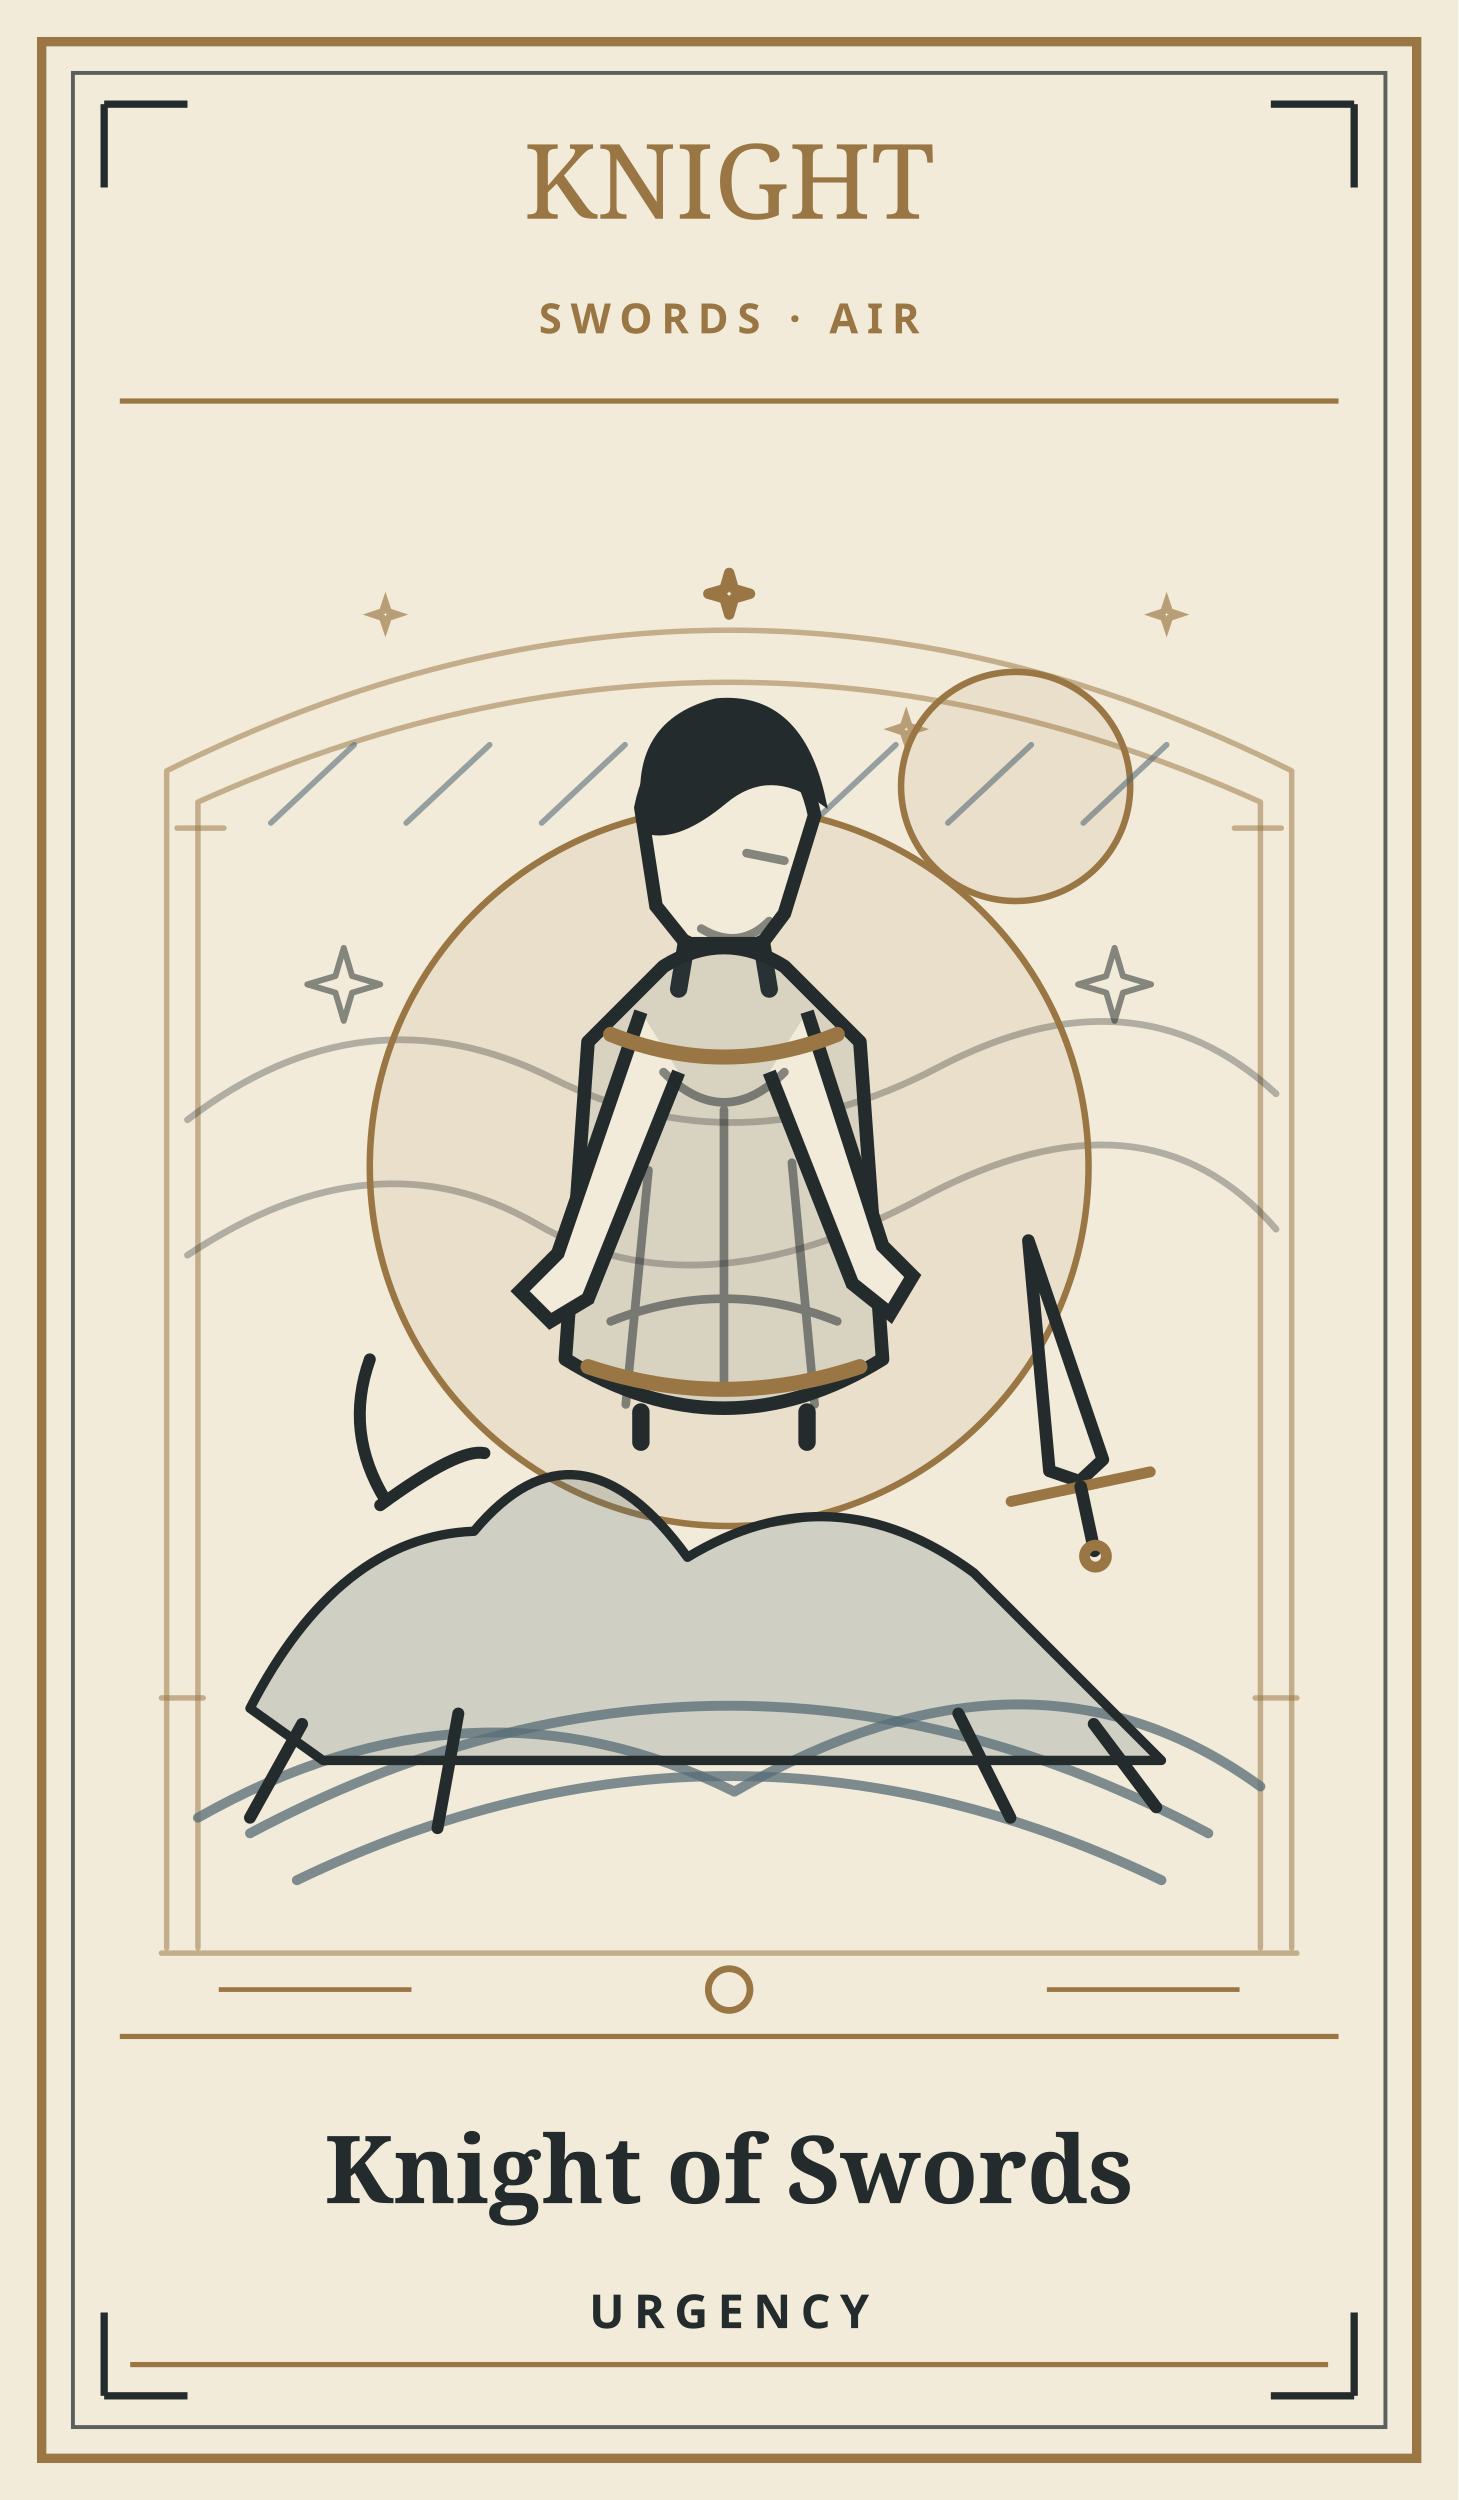
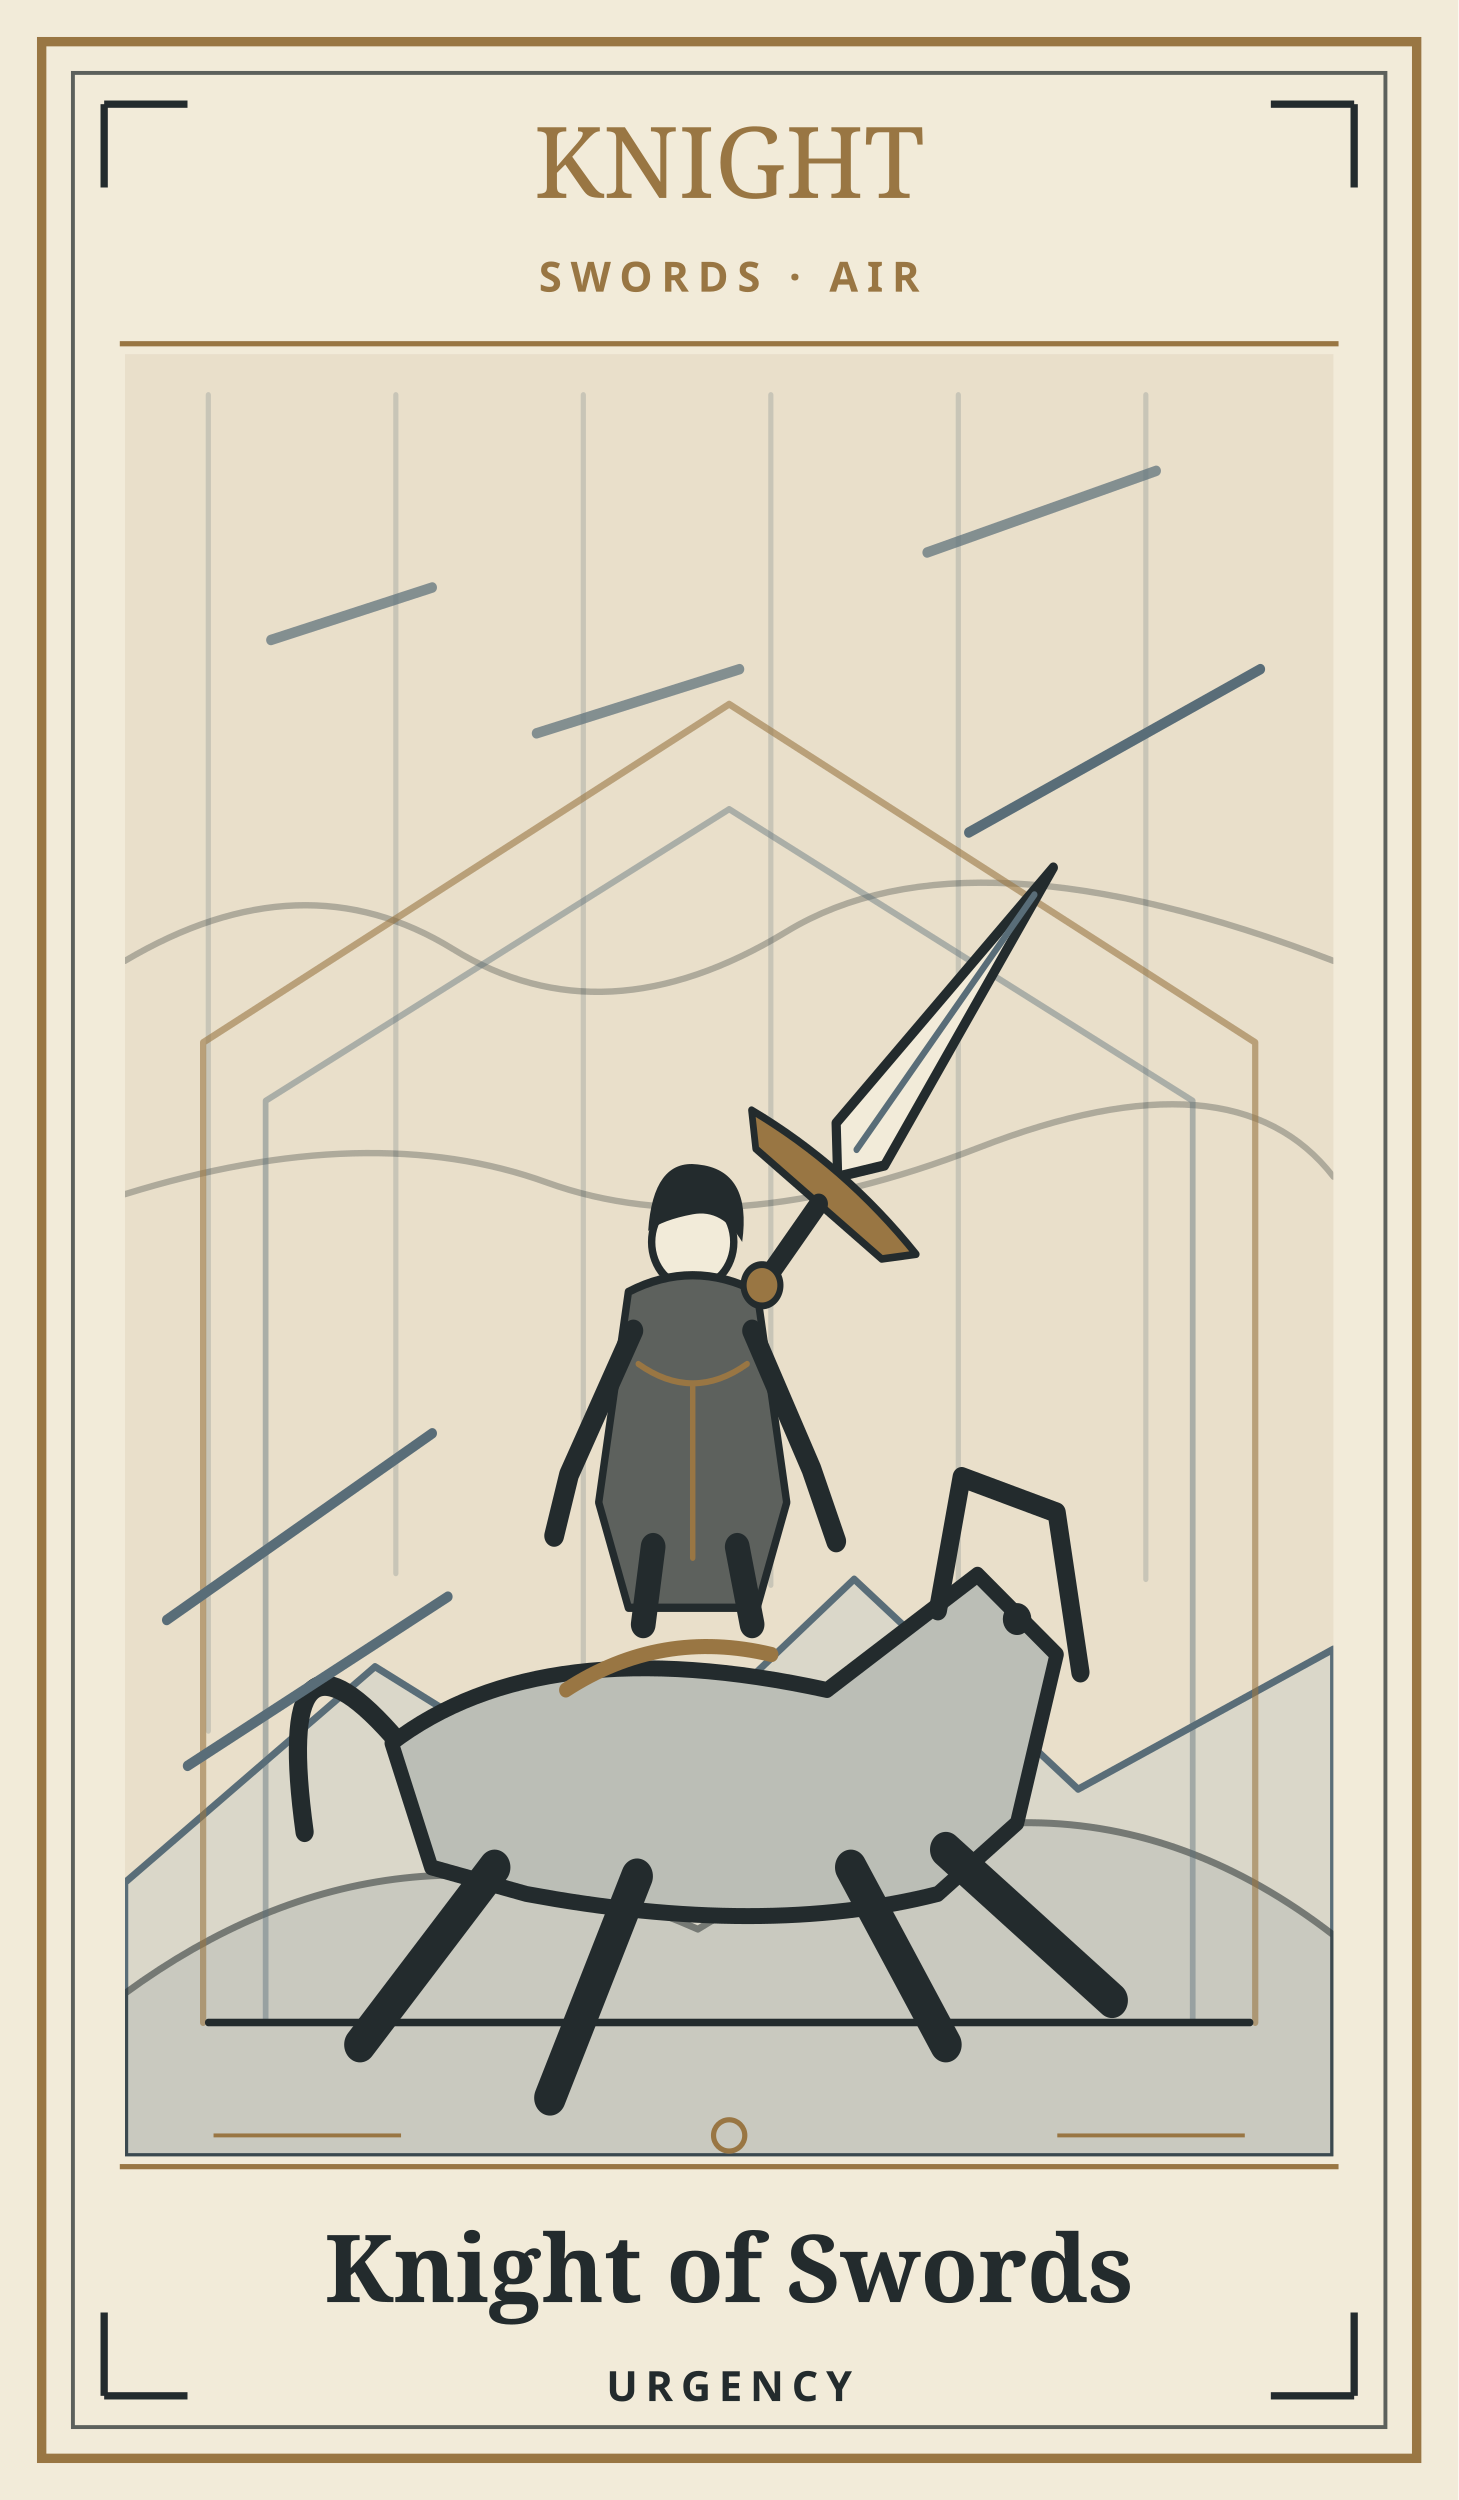
<svg xmlns="http://www.w3.org/2000/svg" width="280" height="480" viewBox="0 0 280 480" role="img" aria-labelledby="title description">
-   <style>
- .ink{fill:none;stroke:#232b2d;stroke-width:2.3;stroke-linecap:round;stroke-linejoin:round}
- .fine{fill:none;stroke:#232b2d;stroke-opacity:.53;stroke-width:1.15;stroke-linecap:round;stroke-linejoin:round}
- .gold{fill:none;stroke:#997643;stroke-width:2;stroke-linecap:round;stroke-linejoin:round}
- .faint{fill:none;stroke:#997643;stroke-opacity:.66;stroke-width:1.25}
- .inkfill{fill:#232b2d;stroke:#232b2d;stroke-width:1}
- .distant{fill:#596d78;fill-opacity:.13;stroke:#596d78;stroke-opacity:.58;stroke-width:1.5;stroke-linejoin:round}
- .terrain{fill:none;stroke:#596d78;stroke-opacity:.76;stroke-width:1.9;stroke-linecap:round;stroke-linejoin:round}
- .halo{fill:#997643;fill-opacity:.10;stroke:#997643;stroke-width:1.25}
- .cloud{fill:none;stroke:#232b2d;stroke-opacity:.32;stroke-width:1.3;stroke-linecap:round}
- .wind{fill:none;stroke:#596d78;stroke-opacity:.60;stroke-width:1.1;stroke-linecap:round}
- .hands{fill:none;stroke:#232b2d;stroke-width:2.4;stroke-linecap:round;stroke-linejoin:round}
- .arch{fill:none;stroke:#997643;stroke-width:1.8;stroke-linecap:round;stroke-linejoin:round}
- .tension{fill:none;stroke:#596d78;stroke-opacity:.55;stroke-width:1.5;stroke-linecap:round}
- .bridge{fill:none;stroke:#997643;stroke-width:2.3;stroke-linecap:round}
- .ridge{fill:none;stroke:#232b2d;stroke-opacity:.46;stroke-width:1.6;stroke-linejoin:round}
- .motion{fill:none;stroke:#596d78;stroke-opacity:.54;stroke-width:2;stroke-linecap:round}
- .beast{fill:#596d78;fill-opacity:.23;stroke:#232b2d;stroke-width:1.8;stroke-linejoin:round}
- .regalia{fill:#997643;fill-opacity:.25;stroke:#997643;stroke-width:1.6;stroke-linejoin:round}
- .petal{fill:#f2ebd9;stroke:#596d78;stroke-width:1.5}
- .wash{fill:#596d78;fill-opacity:.11;stroke:#232b2d;stroke-width:1.8;stroke-linejoin:round}
- .column{fill:#f2ebd9;stroke:#232b2d;stroke-width:2.1}
- .sun{fill:#997643;fill-opacity:.2;stroke:#997643;stroke-width:2}
- .paperfill{fill:#f2ebd9;stroke:#232b2d;stroke-width:1.8}
- .lantern{fill:#997643;fill-opacity:.35;stroke:#232b2d;stroke-width:2}
- .vine{fill:none;stroke:#596d78;stroke-width:2;stroke-linecap:round;stroke-linejoin:round}
- .water{fill:none;stroke:#596d78;stroke-width:2;stroke-linecap:round}
- .chain{fill:none;stroke:#997643;stroke-width:3;stroke-dasharray:4 4}
- .lightning{fill:none;stroke:#596d78;stroke-width:7;stroke-linecap:square;stroke-linejoin:miter}
- .ghost{fill:none;stroke:#997643;stroke-opacity:.52;stroke-width:1.05;stroke-linecap:round;stroke-linejoin:round}
- .landscape{fill:none;stroke:#596d78;stroke-opacity:.58;stroke-width:1.5;stroke-linecap:round}
- .hatch{fill:none;stroke:#232b2d;stroke-opacity:.42;stroke-width:1;stroke-linecap:round}
- </style>
  <rect width="280" height="480" fill="#f2ebd9" />
  <rect x="8" y="8" width="264" height="464" fill="none" stroke="#997643" stroke-width="1.8" />
  <rect x="14" y="14" width="252" height="452" fill="none" stroke="#232b2d" stroke-width=".75" opacity=".72" />
-   <path d="M23 77H257M23 391H257M25 454H255" stroke="#997643" stroke-width="1" />
+   <path d="M23 66H257M23 416H257" stroke="#997643" stroke-width="1" />
  <path d="M20 20L36 20M20 20L20 36M260 20L244 20M260 20L260 36M20 460L36 460M20 460L20 444M260 460L244 460M260 460L260 444" stroke="#232b2d" stroke-width="1.4" />
-   <text class="number" x="140" y="42" font-family="Noto Serif" font-size="20" font-weight="400" fill="#997643" text-anchor="middle">KNIGHT</text>
-   <text class="small" x="140" y="64" font-family="Noto Sans" font-size="8" font-weight="600" letter-spacing="1.7" fill="#997643" text-anchor="middle">SWORDS · AIR</text>
-   <g clip-path="url(#window)">
-     <path class="ghost" d="M32 374V148Q140 94 248 148V374" />
-     <path class="ghost" d="M38 374V154Q140 108 242 154V374" />
-     <path class="ghost" d="M31 375H249" />
-     <path class="gold" d="M140 110L140.9 113.1L144 114L140.9 114.9L140 118L139.1 114.9L136 114L139.1 113.1Z" />
-     <path class="ghost" d="M34 159H43M237 159H246M31 326H39M241 326H249" />
-     <path class="faint" d="M174 137.6L174.6 139.4L176.4 140L174.6 140.6L174 142.4L173.4 140.6L171.6 140L173.4 139.4Z" />
-     <path class="faint" d="M74 115.6L74.6 117.4L76.4 118L74.6 118.6L74 120.4L73.4 118.6L71.6 118L73.4 117.4Z" />
-     <path class="faint" d="M224 115.6L224.6 117.4L226.4 118L224.6 118.6L224 120.4L223.4 118.6L221.6 118L223.4 117.4Z" />
-     <path class="faint" d="M149 159.6L149.6 161.4L151.4 162L149.6 162.6L149 164.4L148.4 162.6L146.6 162L148.4 161.4Z" />
-     <circle class="halo" cx="195" cy="151" r="22" />
-     <path class="cloud" d="M36 215Q70 189 106 207T180 205T245 210M36 241Q72 217 103 235T177 230T245 236" />
-     <path class="terrain" d="M38 349Q91 319 141 344Q198 311 242 343" />
-     <path class="wind" d="M52 158L68 143" />
-     <path class="wind" d="M78 158L94 143" />
-     <path class="wind" d="M104 158L120 143" />
-     <path class="wind" d="M130 158L146 143" />
-     <path class="wind" d="M156 158L172 143" />
-     <path class="wind" d="M182 158L198 143" />
-     <path class="wind" d="M208 158L224 143" />
-     <circle class="halo" cx="140" cy="224" r="69" />
-     <path class="terrain" d="M48 352Q140 303 232 352M57 361Q140 321 223 361" />
-     <path class="beast" d="M48 328Q65 295 91 294Q111 270 132 299Q160 282 187 302L223 338H62Z" />
-     <path class="ink" d="M58 331L48 349M88 329L84 351M184 329L194 349M210 331L222 347" />
-     <g transform="translate(139 274) scale(1.45 1.45)">
-       <path class="paperfill" d="M-9 -69L-11 -82Q-9 -92 0 -93Q10 -91 12 -81L8 -68L5 -64H-5Z" />
-       <path class="inkfill" d="M-10 -79Q-13 -93 -1 -96Q10 -97 13 -83Q6 -88 0 -83Q-6 -78 -10 -79Z" />
-       <path class="fine" d="M3 -76L8 -75M-3 -66Q2 -63 6 -67" />
-       <path class="ink" d="M-5 -64L-6 -58M5 -64L6 -58" />
-       <path class="wash" d="M-8 -61Q0 -66 8 -61L18 -51L21 -9Q0 4 -21 -9L-18 -51Z" />
-       <path class="paperfill" d="M-11 -55L-22 -23L-27 -18L-23 -14L-18 -17L-6 -47M11 -55L21 -24L25 -20L22 -15L17 -19L6 -47" />
-       <path class="fine" d="M-8 -47Q0 -39 8 -47M-15 -14Q0 -20 15 -14M-10 -34L-13 -3M9 -35L12 -3M0 -42V-5" />
-       <path class="gold" d="M-18 -8Q0 -2 18 -8M-15 -52Q0 -46 15 -52" />
-       <path class="ink" d="M-11 -2L-11 2M11 -2L11 2" />
-     </g>
-     <path class="ink" d="M74 288Q66 275 71 261M73 289Q88 278 93 279" />
-     <g transform="translate(204 269) rotate(-12) scale(1.05)">
-       <path class="ink" d="M0 -30 L5 12 L0 15 L-5 12Z" />
-       <path class="gold" d="M-13 16L13 16" />
-       <path class="ink" d="M0 16L0 28" />
-       <circle class="gold" cx="0" cy="29" r="2" />
-     </g>
-     <path class="fine" d="M66 182L67.6 187.4L73 189L67.6 190.6L66 196L64.4 190.6L59 189L64.4 187.4Z" />
-     <path class="fine" d="M214 182L215.6 187.4L221 189L215.6 190.6L214 196L212.4 190.6L207 189L212.4 187.4Z" />
-   </g>
+   <text class="number" x="140" y="38" font-family="Noto Serif" font-size="19" font-weight="400" fill="#997643" text-anchor="middle">KNIGHT</text>
+   <text class="small" x="140" y="56" font-family="Noto Sans" font-size="8" font-weight="600" letter-spacing="1.7" fill="#997643" text-anchor="middle">SWORDS · AIR</text>
  <defs>
    <clipPath id="window">
-       <rect x="24" y="79" width="232" height="309" />
+       <rect x="24" y="68" width="232" height="346" />
    </clipPath>
  </defs>
-   <path d="M42 382H79M201 382H238" stroke="#997643" stroke-width=".9" />
-   <circle cx="140" cy="382" r="4" fill="none" stroke="#997643" stroke-width="1.3" />
-   <text class="title" x="140" y="423" font-family="Noto Serif" font-size="18" font-weight="600" fill="#232b2d" text-anchor="middle">Knight of Swords</text>
-   <text class="label" x="140" y="447" font-family="Noto Sans" font-size="9" font-weight="600" letter-spacing="1.8" fill="#232b2d" text-anchor="middle">URGENCY</text>
+   <g clip-path="url(#window)">
+     <rect x="24" y="68" width="232" height="346" fill="#ede6d5" />
+     <g transform="translate(0 -20.48) scale(1 1.12)">
+       <path d="M24 79H256V388H24Z" fill="#e9dfca" stroke="none" stroke-width="1.4" stroke-linecap="round" stroke-linejoin="round" opacity="1" />
+       <path d="M40 86L40 315M76 86L76 288M112 86L112 308M148 86L148 290M184 86L184 304M220 86L220 289" fill="none" stroke="#596d78" stroke-width="1" stroke-linecap="round" stroke-linejoin="round" opacity="0.23" />
+       <path d="M24 183Q58 165 87 181T151 178T256 183M24 223Q71 210 105 221T188 215T256 220" fill="none" stroke="#232b2d" stroke-width="1.1" stroke-linecap="round" stroke-linejoin="round" opacity="0.3" />
+       <path d="M24 341L72 304L117 329L164 289L207 325L256 301V388H24Z" fill="#dad7c9" stroke="#596d78" stroke-width="1.25" stroke-linecap="round" stroke-linejoin="round" opacity="1" />
+       <path d="M24 360Q76 326 134 349Q201 312 256 350V388H24Z" fill="#bbbeb6" stroke="#232b2d" stroke-width="1.2" stroke-linecap="round" stroke-linejoin="round" opacity="0.55" />
+       <path d="M52 128L83 119M103 144L142 133M178 113L222 99" fill="none" stroke="#596d78" stroke-width="1.8" stroke-linecap="round" stroke-linejoin="round" opacity="0.7" />
+       <path d="M39 365V197L140 139L241 197V365" fill="none" stroke="#997643" stroke-width="1.2" stroke-linecap="round" stroke-linejoin="round" opacity="0.6" />
+       <path d="M51 365V207L140 157L229 207V365" fill="none" stroke="#596d78" stroke-width="1.1" stroke-linecap="round" stroke-linejoin="round" opacity="0.43" />
+       <path d="M40 365H240" fill="none" stroke="#232b2d" stroke-width="1.3" stroke-linecap="round" stroke-linejoin="round" opacity="1" />
+       <g transform="translate(136 346) rotate(0) scale(1.52)">
+         <path d="M-40 -19Q-21 -32 15 -25L34 -38L44 -29L39 -10L29 -2Q7 3 -23 -2L-35 -5Z" fill="#bbbeb6" stroke="#232b2d" stroke-width="1.8" stroke-linecap="round" stroke-linejoin="round" opacity="1" />
+         <path d="M29 -34L32 -49L44 -45L47 -27M-40 -20Q-55 -35 -51 -9" fill="none" stroke="#232b2d" stroke-width="2.3" stroke-linecap="round" stroke-linejoin="round" opacity="1" />
+         <path d="M-27 -5L-44 15M-9 -4L-20 21M18 -5L30 15M30 -7L51 10" fill="none" stroke="#232b2d" stroke-width="4" stroke-linecap="round" stroke-linejoin="round" opacity="1" />
+         <circle cx="39" cy="-33" r="1.8" fill="#232b2d" stroke="none" stroke-width="1.4" opacity="1" />
+         <path d="M-18 -25Q-6 -32 8 -29" fill="none" stroke="#997643" stroke-width="1.7" stroke-linecap="round" stroke-linejoin="round" opacity="1" />
+       </g>
+       <g transform="translate(133 292) scale(0.95 0.95)">
+         <circle cx="0" cy="-64" r="8.3" fill="#f2ebd9" stroke="#232b2d" stroke-width="1.5" opacity="1" />
+         <path d="M-9 -66Q-8 -79 1 -78Q12 -77 10 -64Q6 -70 0 -69Q-6 -68 -9 -66Z" fill="#232b2d" stroke="none" stroke-width="1.4" stroke-linecap="round" stroke-linejoin="round" opacity="1" />
+         <path d="M-13 -55Q0 -61 13 -55L19 -17L13 2H-13L-19 -17Z" fill="#5d615d" stroke="#232b2d" stroke-width="1.5" stroke-linecap="round" stroke-linejoin="round" opacity="1" />
+         <path d="M-8 -9L-10 5M9 -9L12 5" fill="none" stroke="#232b2d" stroke-width="5" stroke-linecap="round" stroke-linejoin="round" opacity="1" />
+         <path d="M-12 -48L-25 -22L-28 -11M12 -48L24 -23L29 -10" fill="none" stroke="#232b2d" stroke-width="4" stroke-linecap="round" stroke-linejoin="round" opacity="1" />
+         <path d="M-11 -42Q0 -35 11 -42M0 -38V-7" fill="none" stroke="#997643" stroke-width="1.1" stroke-linecap="round" stroke-linejoin="round" opacity="1" />
+       </g>
+       <g transform="translate(171 207) rotate(38) scale(1.18)">
+         <path d="M0 -43L5 8L0 14L-5 8Z" fill="#f2ebd9" stroke="#232b2d" stroke-width="1.5" stroke-linecap="round" stroke-linejoin="round" opacity="1" />
+         <path d="M0 -38V9" fill="none" stroke="#596d78" stroke-width="1" stroke-linecap="round" stroke-linejoin="round" opacity="1" />
+         <path d="M-17 15Q0 12 17 15L13 19H-13Z" fill="#997643" stroke="#232b2d" stroke-width="1.1" stroke-linecap="round" stroke-linejoin="round" opacity="1" />
+         <path d="M0 19V33" fill="none" stroke="#232b2d" stroke-width="3" stroke-linecap="round" stroke-linejoin="round" opacity="1" />
+         <circle cx="0" cy="34" r="3" fill="#997643" stroke="#232b2d" stroke-width="1" opacity="1" />
+       </g>
+       <path d="M32 296L83 264M36 321L86 292M186 161L242 133" fill="none" stroke="#596d78" stroke-width="1.8" stroke-linecap="round" stroke-linejoin="round" opacity="1" />
+     </g>
+   </g>
+   <path d="M41 410H77M203 410H239" stroke="#997643" stroke-width=".75" />
+   <circle cx="140" cy="410" r="3" fill="none" stroke="#997643" stroke-width="1" />
+   <text class="title" x="140" y="442" font-family="Noto Serif" font-size="18" font-weight="600" fill="#232b2d" text-anchor="middle">Knight of Swords</text>
+   <text class="label" x="140" y="461" font-family="Noto Sans" font-size="8" font-weight="600" letter-spacing="1.5" fill="#232b2d" text-anchor="middle">URGENCY</text>
</svg>
